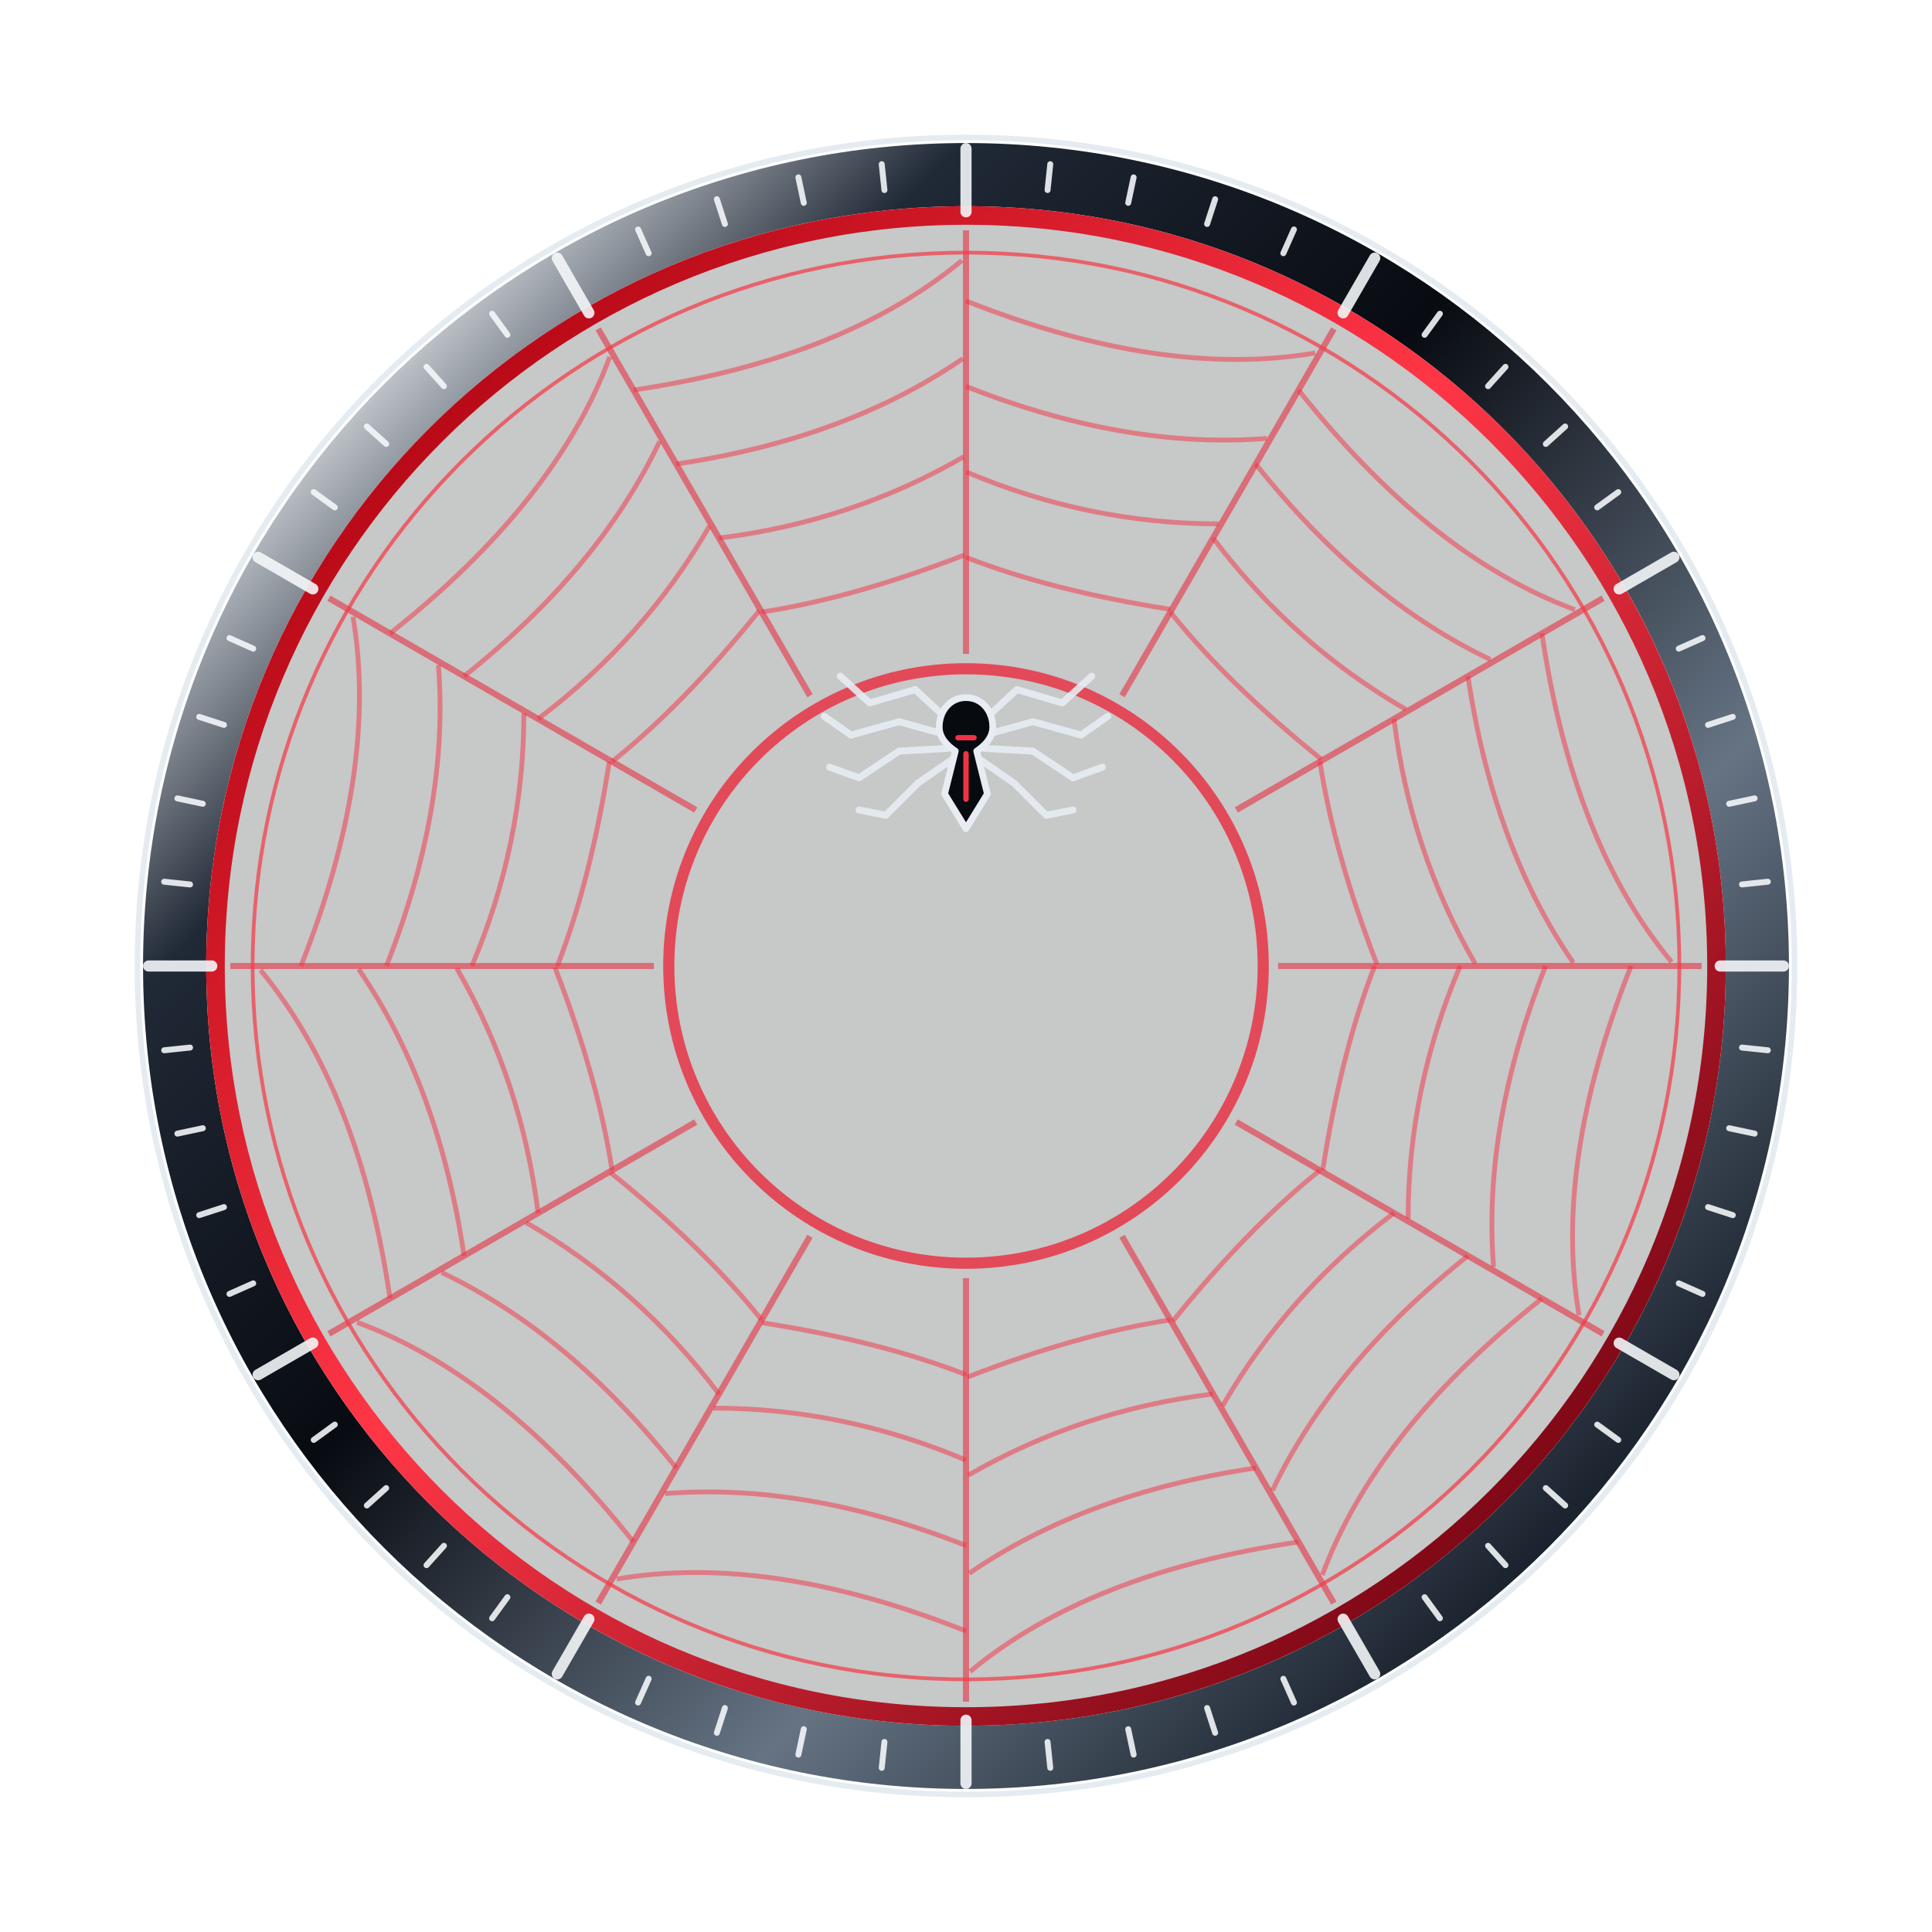
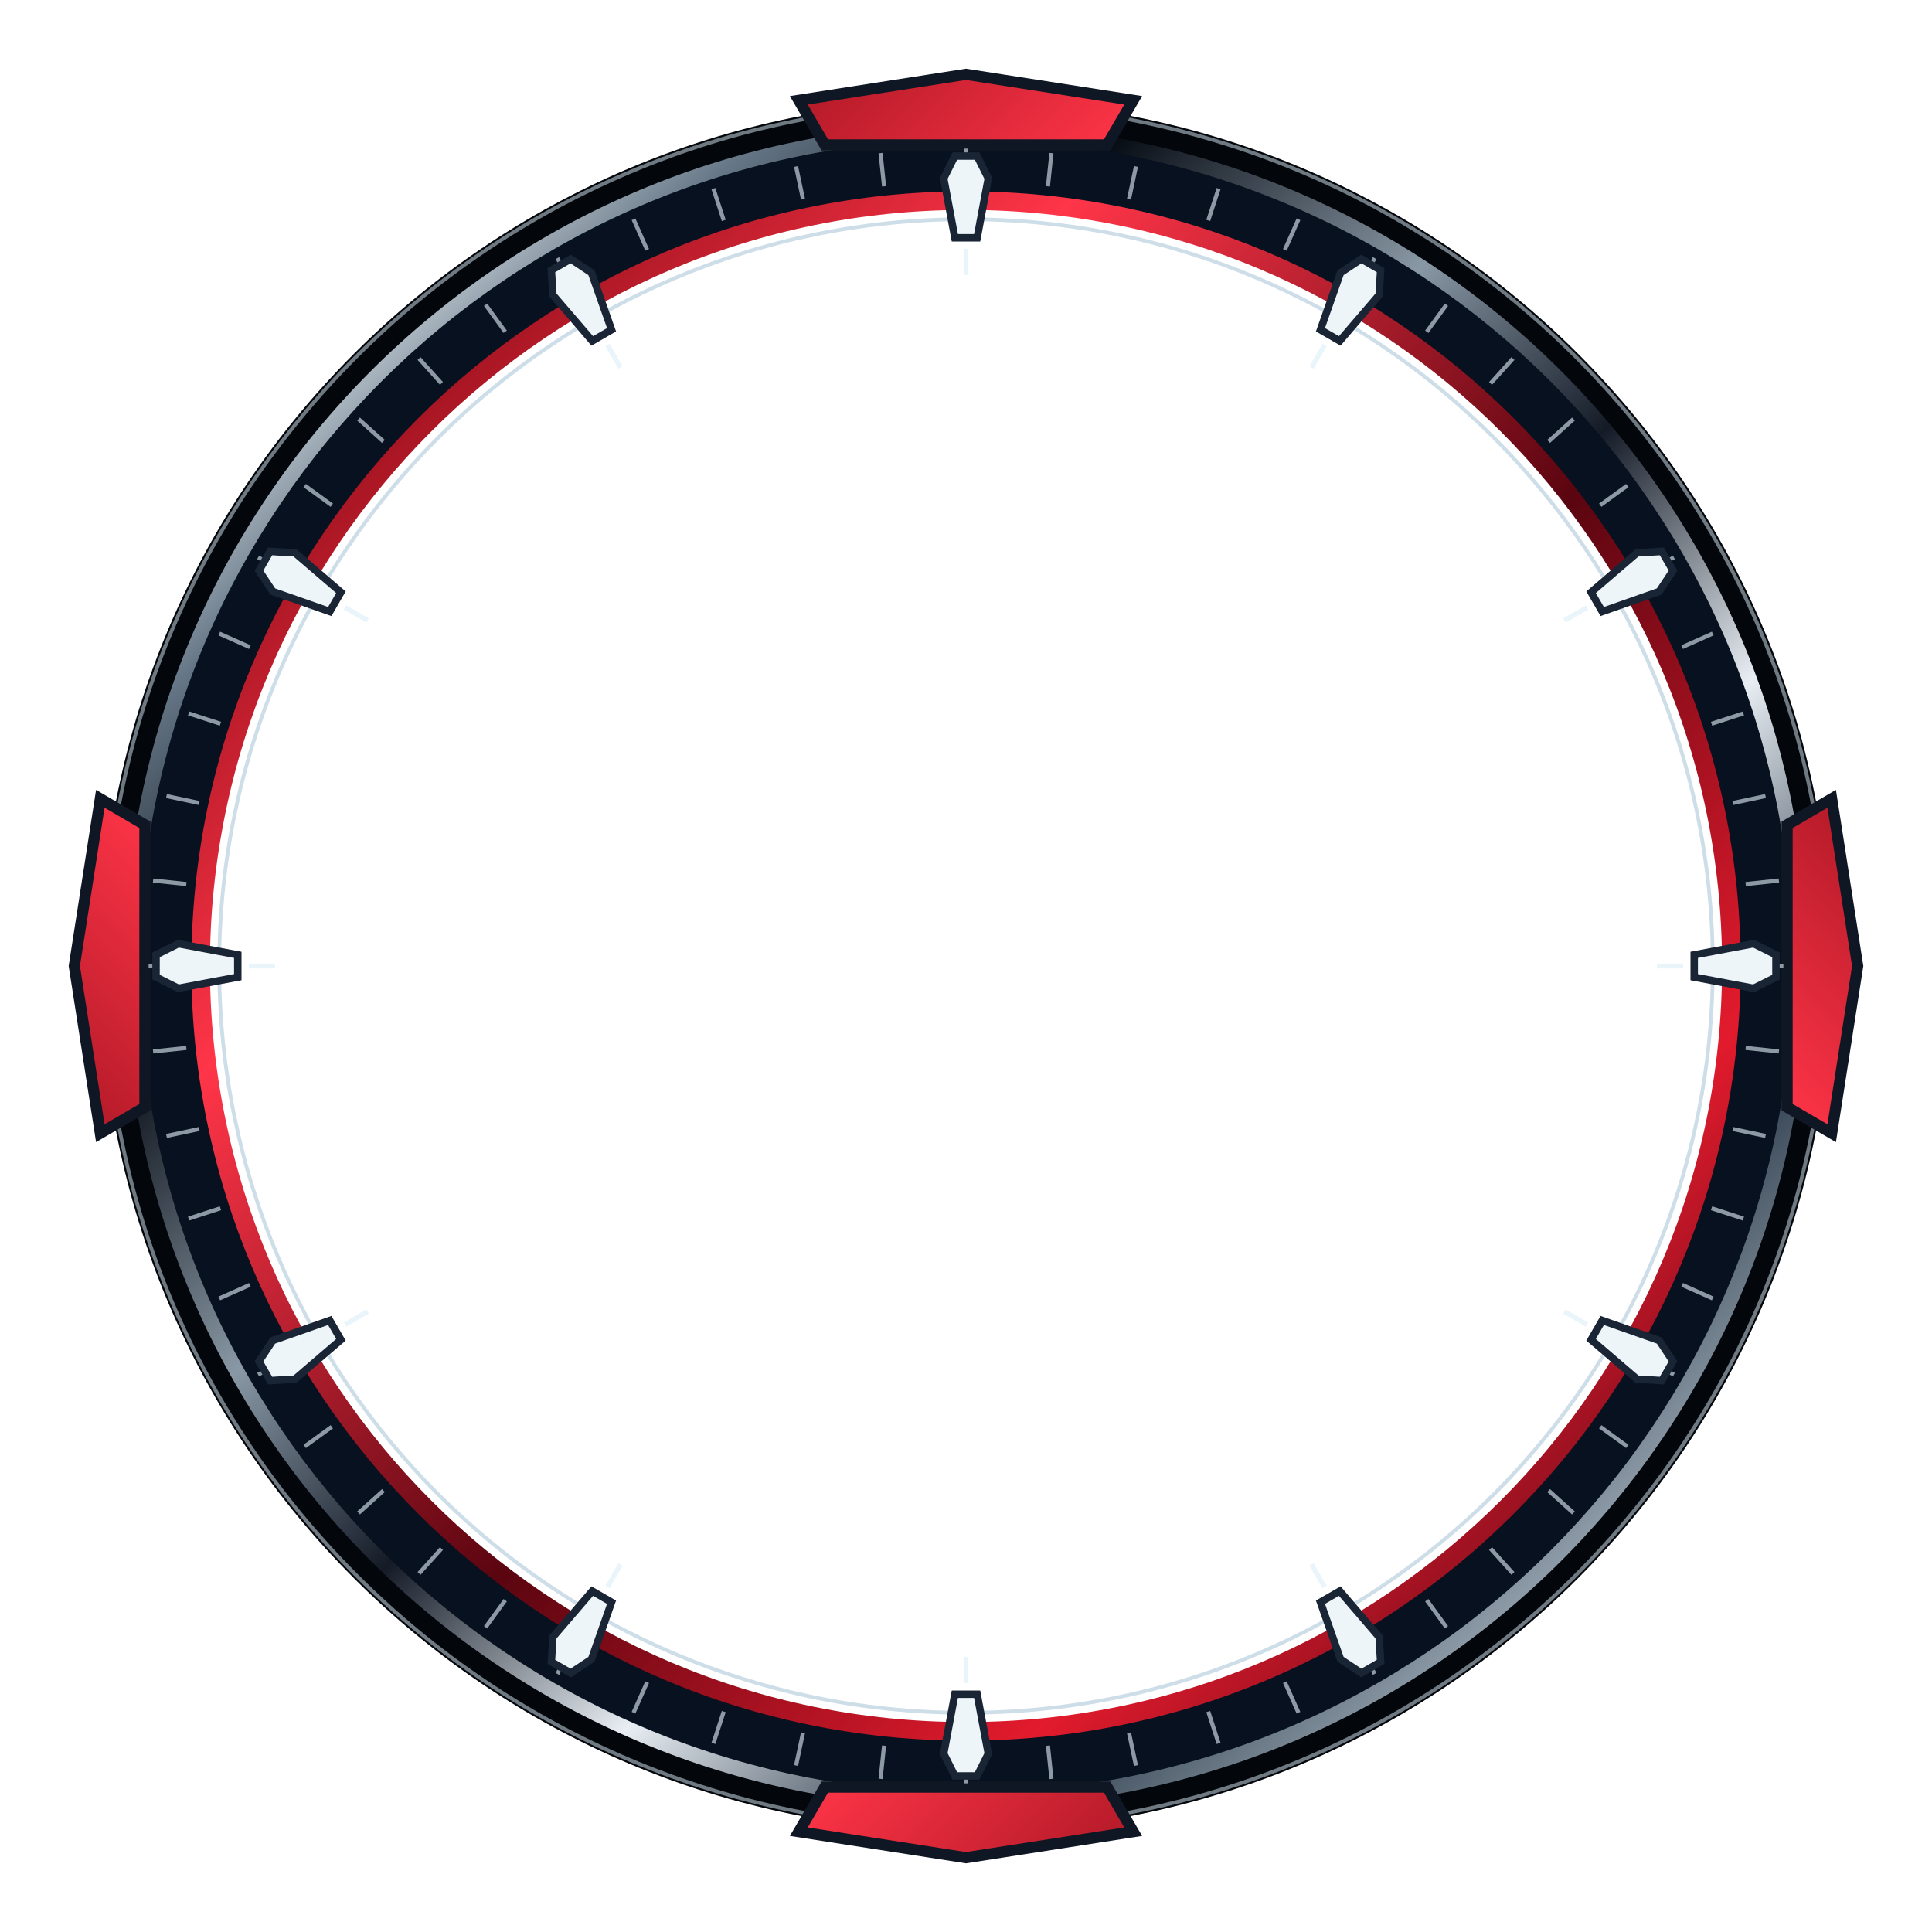
<svg xmlns="http://www.w3.org/2000/svg" viewBox="0 0 520 520" fill="none" aria-hidden="true">
  <defs>
-     <linearGradient id="bezel" x1="86" y1="90" x2="437" y2="430" gradientUnits="userSpaceOnUse">
-       <stop stop-color="#f0f4f8" />
-       <stop offset=".18" stop-color="#202936" />
-       <stop offset=".43" stop-color="#080b11" />
-       <stop offset=".72" stop-color="#657383" />
-       <stop offset="1" stop-color="#0a111b" />
+     <linearGradient id="steel" x1="92" y1="72" x2="438" y2="443" gradientUnits="userSpaceOnUse">
+       <stop stop-color="#eef4f7" />
+       <stop offset=".1" stop-color="#667787" />
+       <stop offset=".23" stop-color="#070c14" />
+       <stop offset=".39" stop-color="#8998a5" />
+       <stop offset=".52" stop-color="#141b27" />
+       <stop offset=".67" stop-color="#e8eef3" />
+       <stop offset=".82" stop-color="#263444" />
+       <stop offset="1" stop-color="#bccbd5" />
    </linearGradient>
-     <linearGradient id="red-rim" x1="110" y1="110" x2="408" y2="410" gradientUnits="userSpaceOnUse">
-       <stop stop-color="#b60816" />
-       <stop offset=".45" stop-color="#ff3646" />
-       <stop offset="1" stop-color="#7d0715" />
+     <linearGradient id="crimson" x1="90" y1="87" x2="437" y2="432" gradientUnits="userSpaceOnUse">
+       <stop stop-color="#850914" />
+       <stop offset=".24" stop-color="#ff3548" />
+       <stop offset=".55" stop-color="#5a0510" />
+       <stop offset=".82" stop-color="#e21b2d" />
+       <stop offset="1" stop-color="#660a17" />
    </linearGradient>
-     <path id="web-spoke" d="M260 176V62" />
-     <path id="web-strand" d="M260 150Q283 159 315 164M260 127Q293 141 328 141M260 104Q303 121 341 118M260 81Q313 102 354 95" />
-     <g id="tick-cluster" stroke-linecap="round">
-       <path d="M260 40v17" stroke-width="3" />
-       <path d="M260 43v7" transform="rotate(6 260 260)" stroke-width="1.6" />
-       <path d="M260 43v7" transform="rotate(12 260 260)" stroke-width="1.6" />
-       <path d="M260 43v7" transform="rotate(18 260 260)" stroke-width="1.6" />
-       <path d="M260 43v7" transform="rotate(24 260 260)" stroke-width="1.6" />
+     <g id="hour">
+       <path d="M254 48 257 64 263 64 266 48 263 42 257 42Z" fill="#edf5f8" stroke="#192434" stroke-width="2" />
+       <path d="M260 67v7" stroke="#e9f4fb" stroke-width="1.3" />
+     </g>
+     <g id="minute" stroke="#b9c8d1" stroke-width="1.1">
+       <path d="M260 40v9" />
+       <path d="M260 40v9" transform="rotate(6 260 260)" />
+       <path d="M260 40v9" transform="rotate(12 260 260)" />
+       <path d="M260 40v9" transform="rotate(18 260 260)" />
+       <path d="M260 40v9" transform="rotate(24 260 260)" />
    </g>
  </defs>
-   <circle cx="260" cy="260" r="200" fill="#040508" fill-opacity=".22" />
-   <g stroke="#e91e32" stroke-width="1.65" opacity=".53">
-     <use href="#web-spoke" />
-     <use href="#web-spoke" transform="rotate(30 260 260)" />
-     <use href="#web-spoke" transform="rotate(60 260 260)" />
-     <use href="#web-spoke" transform="rotate(90 260 260)" />
-     <use href="#web-spoke" transform="rotate(120 260 260)" />
-     <use href="#web-spoke" transform="rotate(150 260 260)" />
-     <use href="#web-spoke" transform="rotate(180 260 260)" />
-     <use href="#web-spoke" transform="rotate(210 260 260)" />
-     <use href="#web-spoke" transform="rotate(240 260 260)" />
-     <use href="#web-spoke" transform="rotate(270 260 260)" />
-     <use href="#web-spoke" transform="rotate(300 260 260)" />
-     <use href="#web-spoke" transform="rotate(330 260 260)" />
+   <circle cx="260" cy="260" r="227" stroke="#03060a" stroke-width="12" />
+   <circle cx="260" cy="260" r="224" stroke="url(#steel)" stroke-width="5" />
+   <circle cx="260" cy="260" r="215" stroke="#07111f" stroke-width="15" />
+   <circle cx="260" cy="260" r="206" stroke="url(#crimson)" stroke-width="5" />
+   <circle cx="260" cy="260" r="201" stroke="#c5d8e4" stroke-width="1" opacity=".85" />
+   <circle cx="260" cy="260" r="232" stroke="#9ba9b4" stroke-width="1" opacity=".7" />
+   <g fill="url(#crimson)" stroke="#101724" stroke-width="3">
+     <path id="armor" d="M215 27 260 20 305 27 298 39 222 39Z" />
+     <use href="#armor" transform="rotate(90 260 260)" />
+     <use href="#armor" transform="rotate(180 260 260)" />
+     <use href="#armor" transform="rotate(270 260 260)" />
  </g>
-   <g stroke="#f52a3d" stroke-width="1.3" opacity=".48">
-     <use href="#web-strand" />
-     <use href="#web-strand" transform="rotate(30 260 260)" />
-     <use href="#web-strand" transform="rotate(60 260 260)" />
-     <use href="#web-strand" transform="rotate(90 260 260)" />
-     <use href="#web-strand" transform="rotate(120 260 260)" />
-     <use href="#web-strand" transform="rotate(150 260 260)" />
-     <use href="#web-strand" transform="rotate(180 260 260)" />
-     <use href="#web-strand" transform="rotate(210 260 260)" />
-     <use href="#web-strand" transform="rotate(240 260 260)" />
-     <use href="#web-strand" transform="rotate(270 260 260)" />
-     <use href="#web-strand" transform="rotate(300 260 260)" />
-     <use href="#web-strand" transform="rotate(330 260 260)" />
+   <g opacity=".75">
+     <use href="#minute" />
+     <use href="#minute" transform="rotate(30 260 260)" />
+     <use href="#minute" transform="rotate(60 260 260)" />
+     <use href="#minute" transform="rotate(90 260 260)" />
+     <use href="#minute" transform="rotate(120 260 260)" />
+     <use href="#minute" transform="rotate(150 260 260)" />
+     <use href="#minute" transform="rotate(180 260 260)" />
+     <use href="#minute" transform="rotate(210 260 260)" />
+     <use href="#minute" transform="rotate(240 260 260)" />
+     <use href="#minute" transform="rotate(270 260 260)" />
+     <use href="#minute" transform="rotate(300 260 260)" />
+     <use href="#minute" transform="rotate(330 260 260)" />
  </g>
-   <circle cx="260" cy="260" r="213" stroke="url(#bezel)" stroke-width="17" />
-   <circle cx="260" cy="260" r="202" stroke="url(#red-rim)" stroke-width="5" />
-   <circle cx="260" cy="260" r="223" stroke="#dfe8ef" stroke-width="1.5" opacity=".85" />
-   <circle cx="260" cy="260" r="192" stroke="#f43a47" stroke-width="1" opacity=".72" />
-   <g stroke="#f5f8fb" opacity=".89">
-     <use href="#tick-cluster" />
-     <use href="#tick-cluster" transform="rotate(30 260 260)" />
-     <use href="#tick-cluster" transform="rotate(60 260 260)" />
-     <use href="#tick-cluster" transform="rotate(90 260 260)" />
-     <use href="#tick-cluster" transform="rotate(120 260 260)" />
-     <use href="#tick-cluster" transform="rotate(150 260 260)" />
-     <use href="#tick-cluster" transform="rotate(180 260 260)" />
-     <use href="#tick-cluster" transform="rotate(210 260 260)" />
-     <use href="#tick-cluster" transform="rotate(240 260 260)" />
-     <use href="#tick-cluster" transform="rotate(270 260 260)" />
-     <use href="#tick-cluster" transform="rotate(300 260 260)" />
-     <use href="#tick-cluster" transform="rotate(330 260 260)" />
-   </g>
-   <circle cx="260" cy="260" r="80" stroke="#e82a3d" stroke-width="3" opacity=".8" />
-   <g transform="translate(260 200) scale(.72)" stroke-linecap="round" stroke-linejoin="round">
-     <g stroke="#e7edf2" stroke-width="2.6" opacity=".88">
-       <path d="M-5-7-19-20-36-15-47-25M-7-3-25-8-43-3-53-10M-7 2-25 3-40 13-51 9M-5 6-18 15-30 27-40 25" />
-       <path d="M5-7 19-20 36-15 47-25M7-3 25-8 43-3 53-10M7 2 25 3 40 13 51 9M5 6 18 15 30 27 40 25" />
-     </g>
-     <path d="M0-17c-6 0-10 5-10 11 0 4 3 7 6 9l-4 16L0 32l8-13L4 3c3-2 6-5 6-9 0-6-4-11-10-11Z" fill="#070a0f" stroke="#e7edf2" stroke-width="2.5" />
-     <path d="M-3-2h6M0 4v17" stroke="#ef3346" stroke-width="2" />
+   <g>
+     <use href="#hour" />
+     <use href="#hour" transform="rotate(30 260 260)" />
+     <use href="#hour" transform="rotate(60 260 260)" />
+     <use href="#hour" transform="rotate(90 260 260)" />
+     <use href="#hour" transform="rotate(120 260 260)" />
+     <use href="#hour" transform="rotate(150 260 260)" />
+     <use href="#hour" transform="rotate(180 260 260)" />
+     <use href="#hour" transform="rotate(210 260 260)" />
+     <use href="#hour" transform="rotate(240 260 260)" />
+     <use href="#hour" transform="rotate(270 260 260)" />
+     <use href="#hour" transform="rotate(300 260 260)" />
+     <use href="#hour" transform="rotate(330 260 260)" />
  </g>
</svg>
